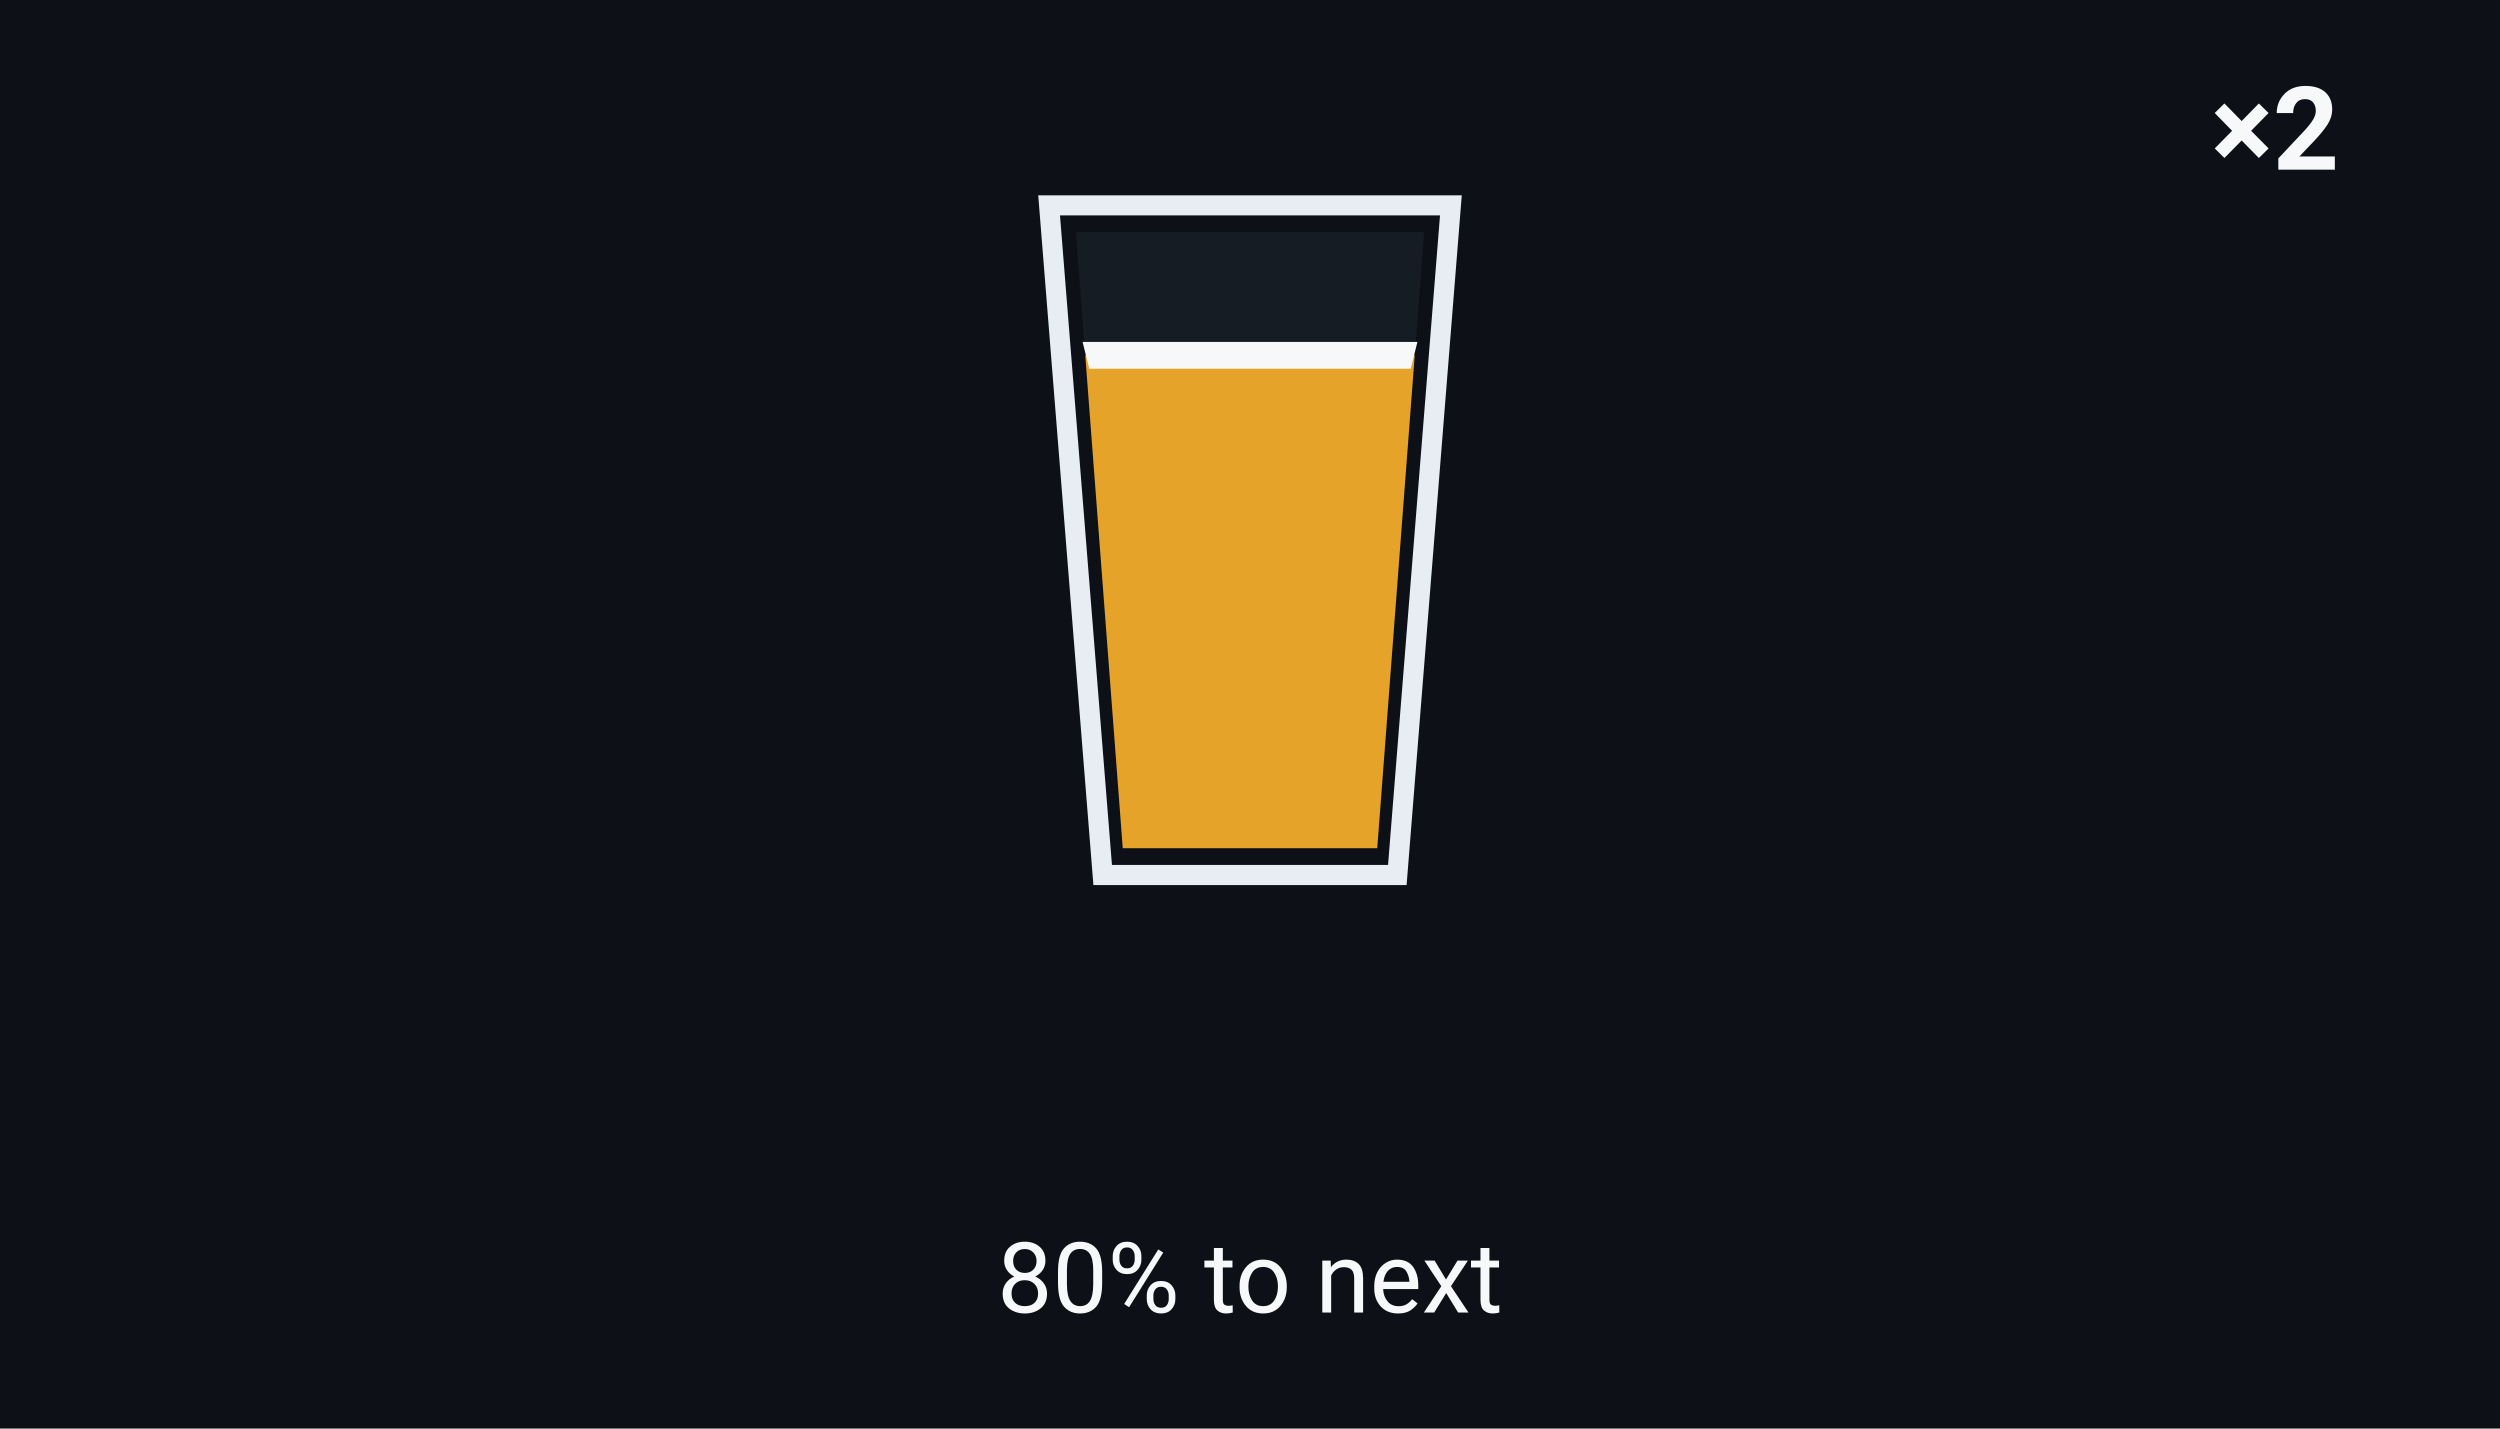
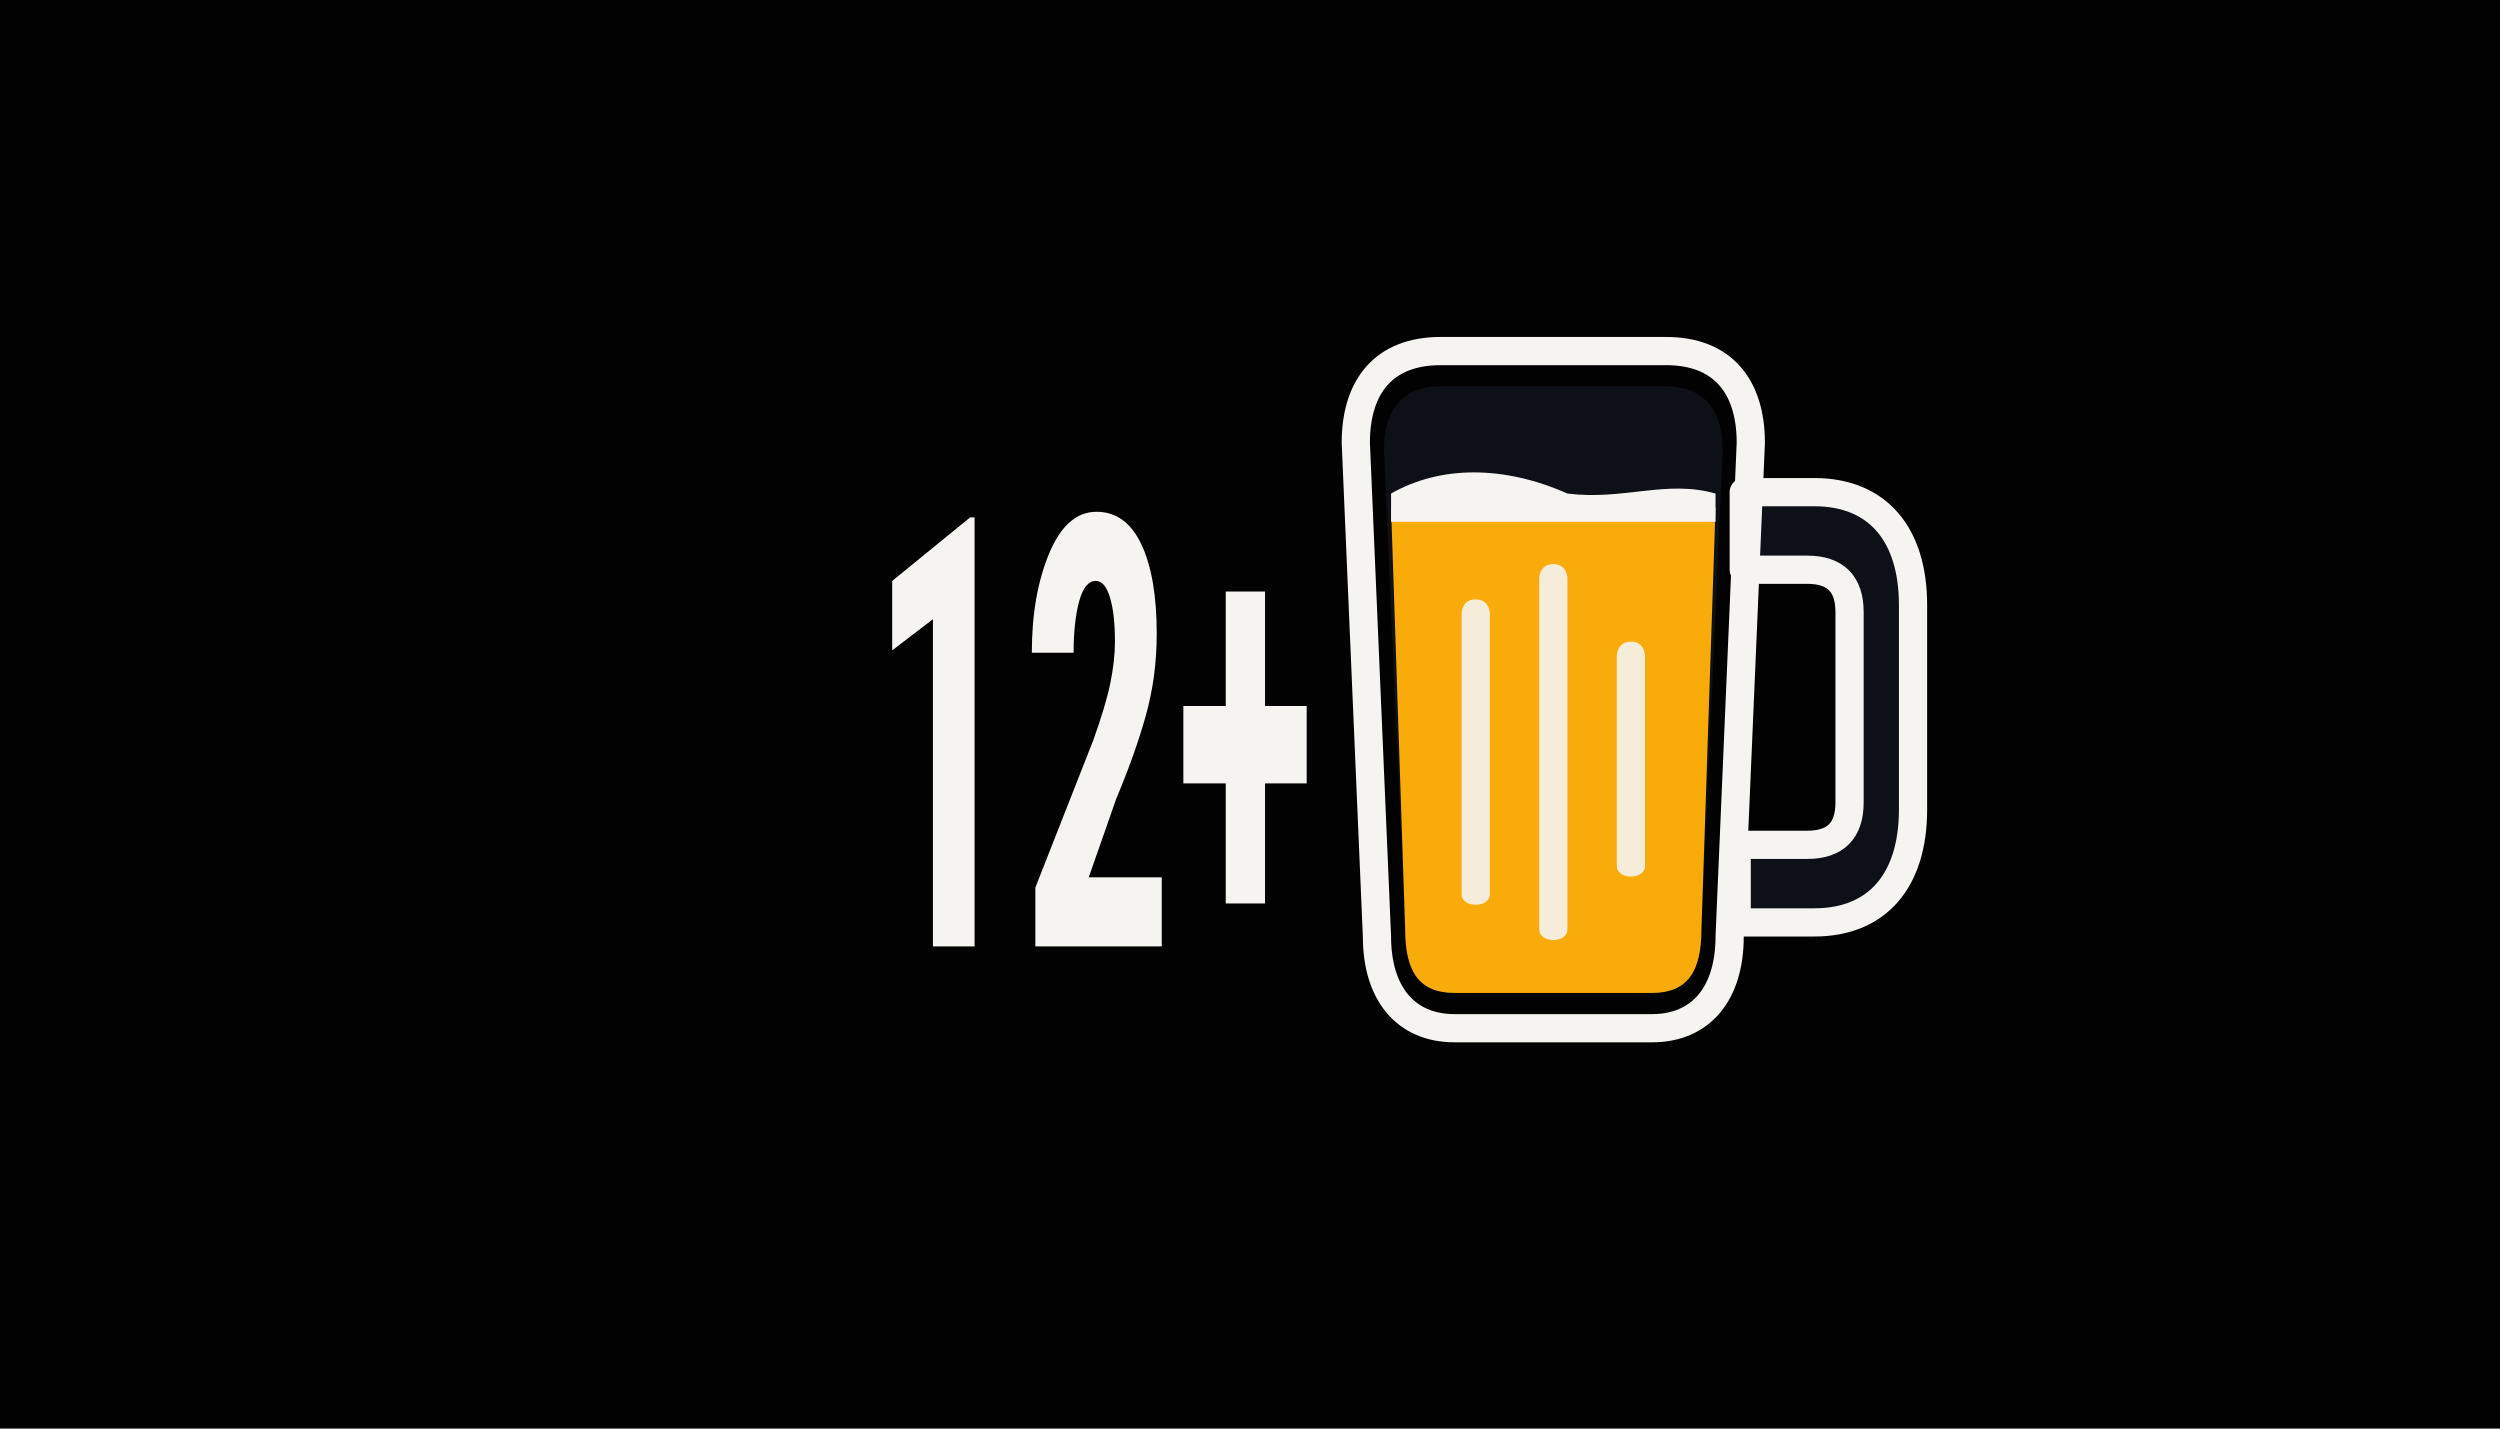
<svg xmlns="http://www.w3.org/2000/svg" width="1120" height="640" viewBox="0 0 560 320" role="img" aria-labelledby="title description">
-   <rect width="560" height="320" fill="#0D1117" />
-   <g transform="translate(208 28) scale(1.5)">
-     <path d="M22 16 L74 16 L67 108 L29 108 Z" fill="#27313B" fill-opacity="0.36" />
-     <path d="M23.4 34.4 L72.6 34.4 L67 108 L29 108 Z" fill="#E6A329" />
-     <path d="M23 32.4 L73 32.4 L72 36.4 L24 36.4 Z" fill="#F6F8FA" />
-     <path d="M18 12 L78 12 L70 112 L26 112 Z" fill="none" stroke="#E8EDF3" stroke-width="3" />
+   <rect width="560" height="320" fill="#020202" />
+   <g transform="translate(280 66) scale(1.58)">
+     <path d="M70 28 L80 28 C89 28 94 34 94 44 L94 73 C94 83 89 89 80 89 L69 89 L69 78 L79 78 C83 78 85 76 85 72 L85 45 C85 41 83 39 79 39 L70 39 Z" fill="#0D1117" stroke="#F5F4F0" stroke-width="4" stroke-linejoin="round" />
+     <path d="M27 13 L59 13 C64 13 67 16 67 22 L64 90 C64 96 62 99 57 99 L29 99 C24 99 22 96 22 90 L19 22 C19 16 22 13 27 13 Z" fill="#0D1117" />
+     <path d="M20 30.2 L66 30.2 L64 90 C64 96 62 99 57 99 L29 99 C24 99 22 96 22 90 L20 30.2 Z" fill="#F9AB09" />
+     <path d="M20 32.2 L66 32.2 L66 28.2 C59 26.2 53 29.2 45 28.2 C36 24.2 27 24.2 20 28.2 Z" fill="#F5F4F0" />
+     <path d="M32 43.2 C34 43.2 34 45.2 34 45.2 L34 85 C34 87 30 87 30 85 L30 45.2 C30 45.2 30 43.2 32 43.2 Z M43 38.2 C45 38.2 45 40.2 45 40.2 L45 90 C45 92 41 92 41 90 L41 40.2 C41 40.2 41 38.2 43 38.2 Z M54 49.2 C56 49.2 56 51.2 56 51.2 L56 81 C56 83 52 83 52 81 L52 51.2 C52 51.2 52 49.2 54 49.2 Z" fill="#F5F4F0" fill-opacity="0.9" />
+     <path d="M27 8 L59 8 C67 8 71 13 71 21 L68 91 C68 99 64 104 57 104 L29 104 C22 104 18 99 18 91 L15 21 C15 13 19 8 27 8 Z" fill="none" stroke="#F5F4F0" stroke-width="4" stroke-linejoin="round" />
  </g>
-   <text x="524" y="38" text-anchor="end" fill="#F6F8FA" font-family="Roboto, Arial, sans-serif" font-size="26" font-weight="700">×2</text>
-   <text x="280" y="294" text-anchor="middle" fill="#F6F8FA" font-family="Roboto, Arial, sans-serif" font-size="22">80% to next</text>
+   <text x="590" y="212" text-anchor="end" fill="#F5F4F0" font-family="Roboto Condensed, Arial Narrow, sans-serif" font-size="135" font-weight="700" transform="scale(0.5 1)">12+</text>
</svg>
